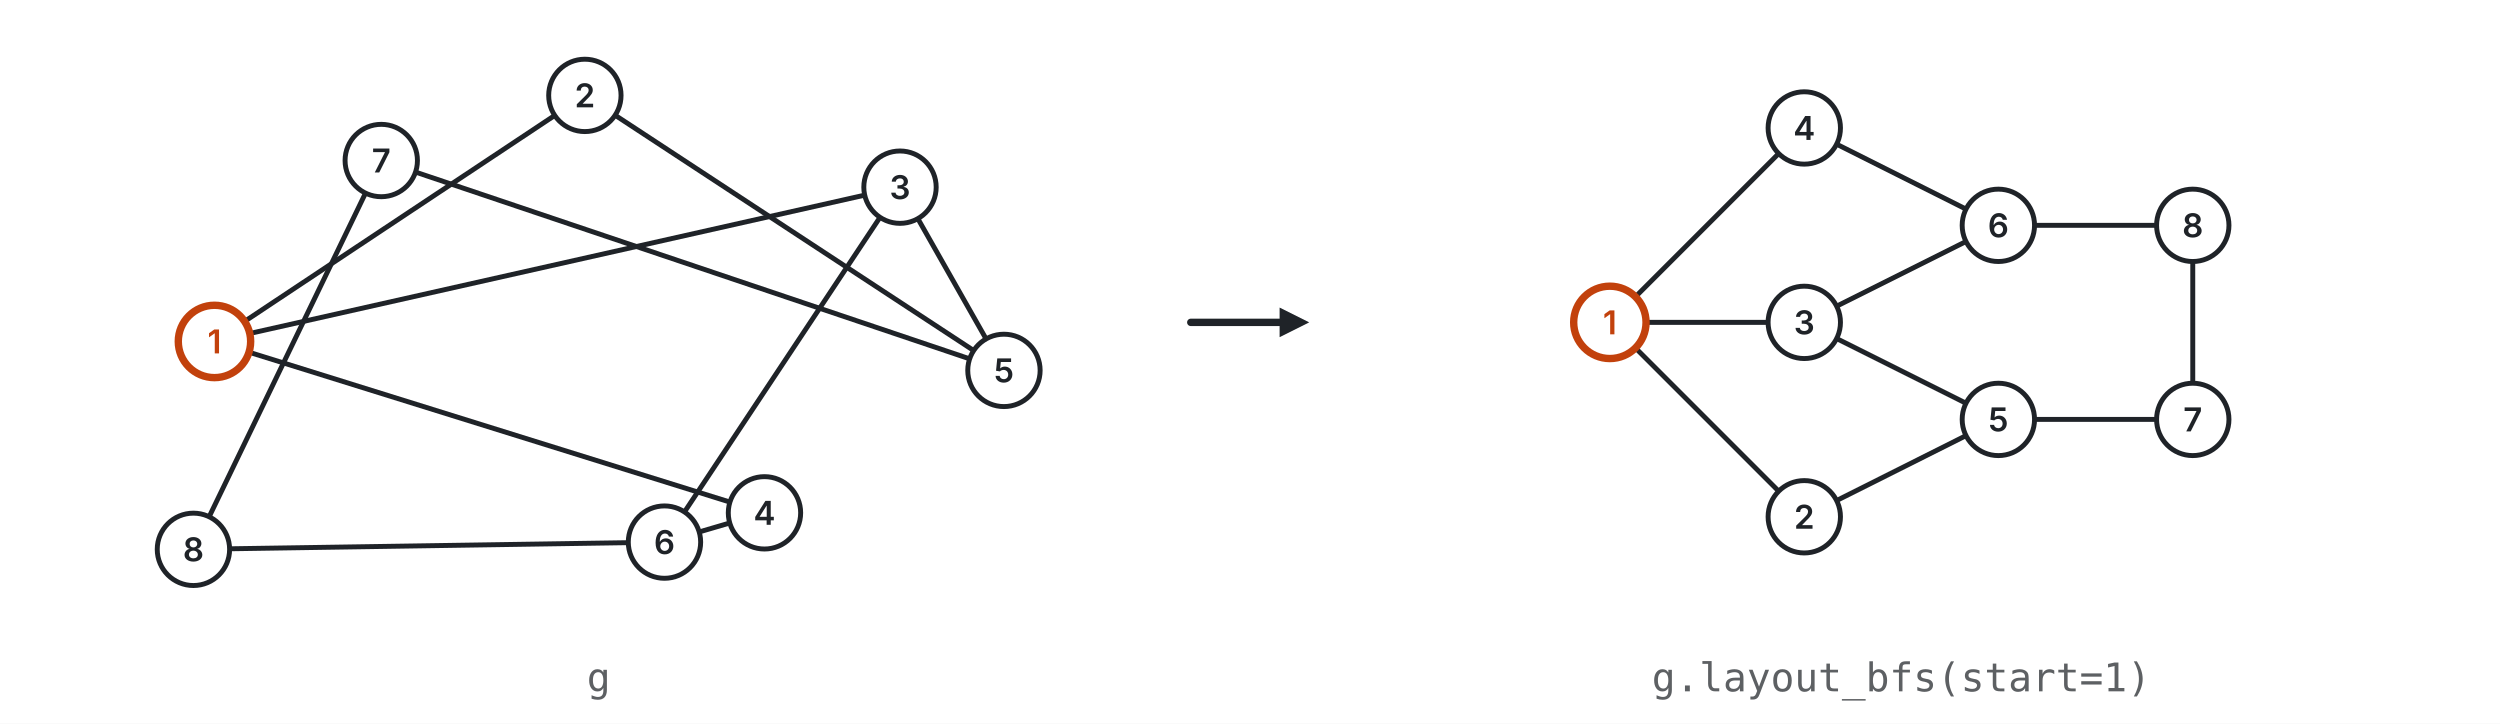
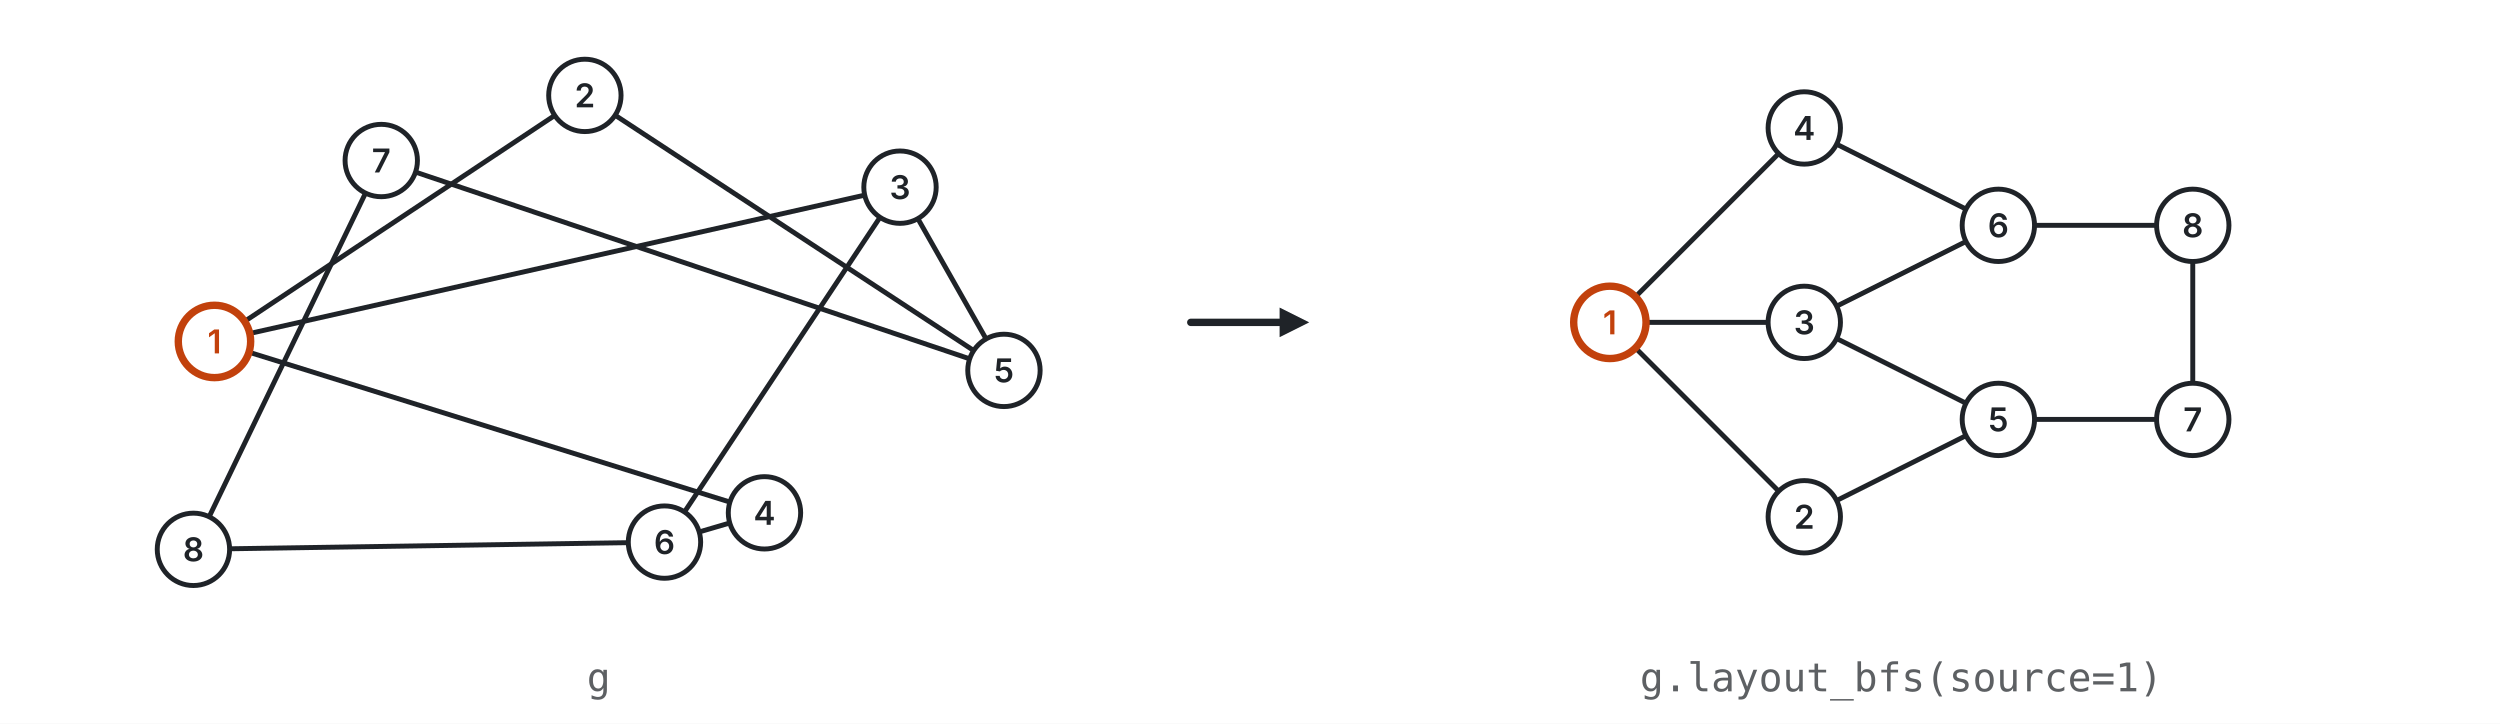
<svg xmlns="http://www.w3.org/2000/svg" viewBox="0 0 760 220" width="760" height="220" role="img" xml:space="preserve">
  <rect width="760" height="220" fill="#ffffff" />
  <line x1="362.0" y1="98.0" x2="390.0" y2="98.0" stroke="#1f2328" stroke-opacity="1.0" stroke-width="2.25" stroke-linecap="round" />
  <polygon points="398.0,98.0 389.0,102.5 389.0,93.5" fill="#1f2328" fill-opacity="1.0" />
  <path d="M 74.36 97.71 L 168.64 35.09" fill="none" stroke="#1f2328" stroke-opacity="1" stroke-width="1.5" stroke-linecap="round" />
  <path d="M 75.93 101.38 L 262.87 59.32" fill="none" stroke="#1f2328" stroke-opacity="1" stroke-width="1.5" stroke-linecap="round" />
  <path d="M 75.70 107.07 L 221.90 152.63" fill="none" stroke="#1f2328" stroke-opacity="1" stroke-width="1.5" stroke-linecap="round" />
  <path d="M 187.00 35.03 L 296.00 106.57" fill="none" stroke="#1f2328" stroke-opacity="1" stroke-width="1.5" stroke-linecap="round" />
  <path d="M 279.03 66.47 L 299.77 103.03" fill="none" stroke="#1f2328" stroke-opacity="1" stroke-width="1.5" stroke-linecap="round" />
  <path d="M 267.52 66.07 L 208.08 155.63" fill="none" stroke="#1f2328" stroke-opacity="1" stroke-width="1.5" stroke-linecap="round" />
  <path d="M 221.84 158.99 L 212.56 161.71" fill="none" stroke="#1f2328" stroke-opacity="1" stroke-width="1.5" stroke-linecap="round" />
  <path d="M 294.78 109.09 L 126.32 52.31" fill="none" stroke="#1f2328" stroke-opacity="1" stroke-width="1.5" stroke-linecap="round" />
  <path d="M 191.00 164.97 L 69.80 166.83" fill="none" stroke="#1f2328" stroke-opacity="1" stroke-width="1.5" stroke-linecap="round" />
  <path d="M 111.12 58.70 L 63.58 157.10" fill="none" stroke="#1f2328" stroke-opacity="1" stroke-width="1.5" stroke-linecap="round" />
  <path d="M 497.18 105.78 L 540.72 149.32" fill="none" stroke="#1f2328" stroke-opacity="1" stroke-width="1.5" stroke-linecap="round" />
  <path d="M 500.40 98.00 L 537.50 98.00" fill="none" stroke="#1f2328" stroke-opacity="1" stroke-width="1.5" stroke-linecap="round" />
  <path d="M 497.18 90.22 L 540.72 46.68" fill="none" stroke="#1f2328" stroke-opacity="1" stroke-width="1.5" stroke-linecap="round" />
  <path d="M 558.33 152.17 L 597.67 132.43" fill="none" stroke="#1f2328" stroke-opacity="1" stroke-width="1.5" stroke-linecap="round" />
  <path d="M 558.34 102.92 L 597.66 122.58" fill="none" stroke="#1f2328" stroke-opacity="1" stroke-width="1.5" stroke-linecap="round" />
  <path d="M 558.34 93.08 L 597.66 73.42" fill="none" stroke="#1f2328" stroke-opacity="1" stroke-width="1.5" stroke-linecap="round" />
  <path d="M 558.33 43.83 L 597.67 63.57" fill="none" stroke="#1f2328" stroke-opacity="1" stroke-width="1.5" stroke-linecap="round" />
  <path d="M 618.50 127.50 L 655.60 127.50" fill="none" stroke="#1f2328" stroke-opacity="1" stroke-width="1.5" stroke-linecap="round" />
  <path d="M 618.50 68.50 L 655.60 68.50" fill="none" stroke="#1f2328" stroke-opacity="1" stroke-width="1.5" stroke-linecap="round" />
  <path d="M 666.60 116.50 L 666.60 79.50" fill="none" stroke="#1f2328" stroke-opacity="1" stroke-width="1.5" stroke-linecap="round" />
  <circle cx="115.9" cy="48.8" r="11" fill="#ffffff" stroke="#1f2328" stroke-opacity="1" stroke-width="1.5" />
  <text x="115.9" y="48.8" text-anchor="middle" dominant-baseline="central" font-family="ui-sans-serif, system-ui, -apple-system, 'Segoe UI', sans-serif" font-size="10" font-weight="600" fill="#1f2328" fill-opacity="1">7</text>
  <circle cx="273.6" cy="56.9" r="11" fill="#ffffff" stroke="#1f2328" stroke-opacity="1" stroke-width="1.5" />
  <text x="273.6" y="56.9" text-anchor="middle" dominant-baseline="central" font-family="ui-sans-serif, system-ui, -apple-system, 'Segoe UI', sans-serif" font-size="10" font-weight="600" fill="#1f2328" fill-opacity="1">3</text>
  <circle cx="202.0" cy="164.8" r="11" fill="#ffffff" stroke="#1f2328" stroke-opacity="1" stroke-width="1.5" />
  <text x="202.0" y="164.8" text-anchor="middle" dominant-baseline="central" font-family="ui-sans-serif, system-ui, -apple-system, 'Segoe UI', sans-serif" font-size="10" font-weight="600" fill="#1f2328" fill-opacity="1">6</text>
  <circle cx="177.8" cy="29.0" r="11" fill="#ffffff" stroke="#1f2328" stroke-opacity="1" stroke-width="1.5" />
  <text x="177.8" y="29.0" text-anchor="middle" dominant-baseline="central" font-family="ui-sans-serif, system-ui, -apple-system, 'Segoe UI', sans-serif" font-size="10" font-weight="600" fill="#1f2328" fill-opacity="1">2</text>
  <circle cx="305.2" cy="112.6" r="11" fill="#ffffff" stroke="#1f2328" stroke-opacity="1" stroke-width="1.5" />
  <text x="305.2" y="112.6" text-anchor="middle" dominant-baseline="central" font-family="ui-sans-serif, system-ui, -apple-system, 'Segoe UI', sans-serif" font-size="10" font-weight="600" fill="#1f2328" fill-opacity="1">5</text>
  <circle cx="65.2" cy="103.8" r="11" fill="#ffffff" stroke="#c2410c" stroke-opacity="1" stroke-width="2.25" />
  <text x="65.2" y="103.8" text-anchor="middle" dominant-baseline="central" font-family="ui-sans-serif, system-ui, -apple-system, 'Segoe UI', sans-serif" font-size="10" font-weight="600" fill="#c2410c" fill-opacity="1">1</text>
  <circle cx="58.8" cy="167.0" r="11" fill="#ffffff" stroke="#1f2328" stroke-opacity="1" stroke-width="1.5" />
  <text x="58.8" y="167.0" text-anchor="middle" dominant-baseline="central" font-family="ui-sans-serif, system-ui, -apple-system, 'Segoe UI', sans-serif" font-size="10" font-weight="600" fill="#1f2328" fill-opacity="1">8</text>
  <circle cx="232.4" cy="155.9" r="11" fill="#ffffff" stroke="#1f2328" stroke-opacity="1" stroke-width="1.5" />
  <text x="232.4" y="155.9" text-anchor="middle" dominant-baseline="central" font-family="ui-sans-serif, system-ui, -apple-system, 'Segoe UI', sans-serif" font-size="10" font-weight="600" fill="#1f2328" fill-opacity="1">4</text>
  <circle cx="666.6" cy="127.5" r="11" fill="#ffffff" stroke="#1f2328" stroke-opacity="1" stroke-width="1.5" />
  <text x="666.6" y="127.5" text-anchor="middle" dominant-baseline="central" font-family="ui-sans-serif, system-ui, -apple-system, 'Segoe UI', sans-serif" font-size="10" font-weight="600" fill="#1f2328" fill-opacity="1">7</text>
  <circle cx="548.5" cy="98.0" r="11" fill="#ffffff" stroke="#1f2328" stroke-opacity="1" stroke-width="1.5" />
  <text x="548.5" y="98.0" text-anchor="middle" dominant-baseline="central" font-family="ui-sans-serif, system-ui, -apple-system, 'Segoe UI', sans-serif" font-size="10" font-weight="600" fill="#1f2328" fill-opacity="1">3</text>
  <circle cx="607.5" cy="68.5" r="11" fill="#ffffff" stroke="#1f2328" stroke-opacity="1" stroke-width="1.5" />
  <text x="607.5" y="68.5" text-anchor="middle" dominant-baseline="central" font-family="ui-sans-serif, system-ui, -apple-system, 'Segoe UI', sans-serif" font-size="10" font-weight="600" fill="#1f2328" fill-opacity="1">6</text>
  <circle cx="548.5" cy="157.1" r="11" fill="#ffffff" stroke="#1f2328" stroke-opacity="1" stroke-width="1.5" />
  <text x="548.5" y="157.1" text-anchor="middle" dominant-baseline="central" font-family="ui-sans-serif, system-ui, -apple-system, 'Segoe UI', sans-serif" font-size="10" font-weight="600" fill="#1f2328" fill-opacity="1">2</text>
  <circle cx="607.5" cy="127.5" r="11" fill="#ffffff" stroke="#1f2328" stroke-opacity="1" stroke-width="1.5" />
  <text x="607.5" y="127.5" text-anchor="middle" dominant-baseline="central" font-family="ui-sans-serif, system-ui, -apple-system, 'Segoe UI', sans-serif" font-size="10" font-weight="600" fill="#1f2328" fill-opacity="1">5</text>
  <circle cx="489.4" cy="98.0" r="11" fill="#ffffff" stroke="#c2410c" stroke-opacity="1" stroke-width="2.25" />
  <text x="489.4" y="98.0" text-anchor="middle" dominant-baseline="central" font-family="ui-sans-serif, system-ui, -apple-system, 'Segoe UI', sans-serif" font-size="10" font-weight="600" fill="#c2410c" fill-opacity="1">1</text>
  <circle cx="666.6" cy="68.5" r="11" fill="#ffffff" stroke="#1f2328" stroke-opacity="1" stroke-width="1.5" />
  <text x="666.6" y="68.5" text-anchor="middle" dominant-baseline="central" font-family="ui-sans-serif, system-ui, -apple-system, 'Segoe UI', sans-serif" font-size="10" font-weight="600" fill="#1f2328" fill-opacity="1">8</text>
  <circle cx="548.5" cy="38.9" r="11" fill="#ffffff" stroke="#1f2328" stroke-opacity="1" stroke-width="1.5" />
  <text x="548.5" y="38.9" text-anchor="middle" dominant-baseline="central" font-family="ui-sans-serif, system-ui, -apple-system, 'Segoe UI', sans-serif" font-size="10" font-weight="600" fill="#1f2328" fill-opacity="1">4</text>
  <text x="182.0" y="206.0" text-anchor="middle" dominant-baseline="central" font-family="ui-monospace, SFMono-Regular, Menlo, Consolas, monospace" font-size="12" font-weight="400" fill="#1f2328" fill-opacity="0.72">g</text>
-   <text x="578.0" y="206.0" text-anchor="middle" dominant-baseline="central" font-family="ui-monospace, SFMono-Regular, Menlo, Consolas, monospace" font-size="12" font-weight="400" fill="#1f2328" fill-opacity="0.72">g.layout_bfs(start=1)</text>
+   <text x="578.0" y="206.0" text-anchor="middle" dominant-baseline="central" font-family="ui-monospace, SFMono-Regular, Menlo, Consolas, monospace" font-size="12" font-weight="400" fill="#1f2328" fill-opacity="0.72">g.layout_bfs(source=1)</text>
</svg>
